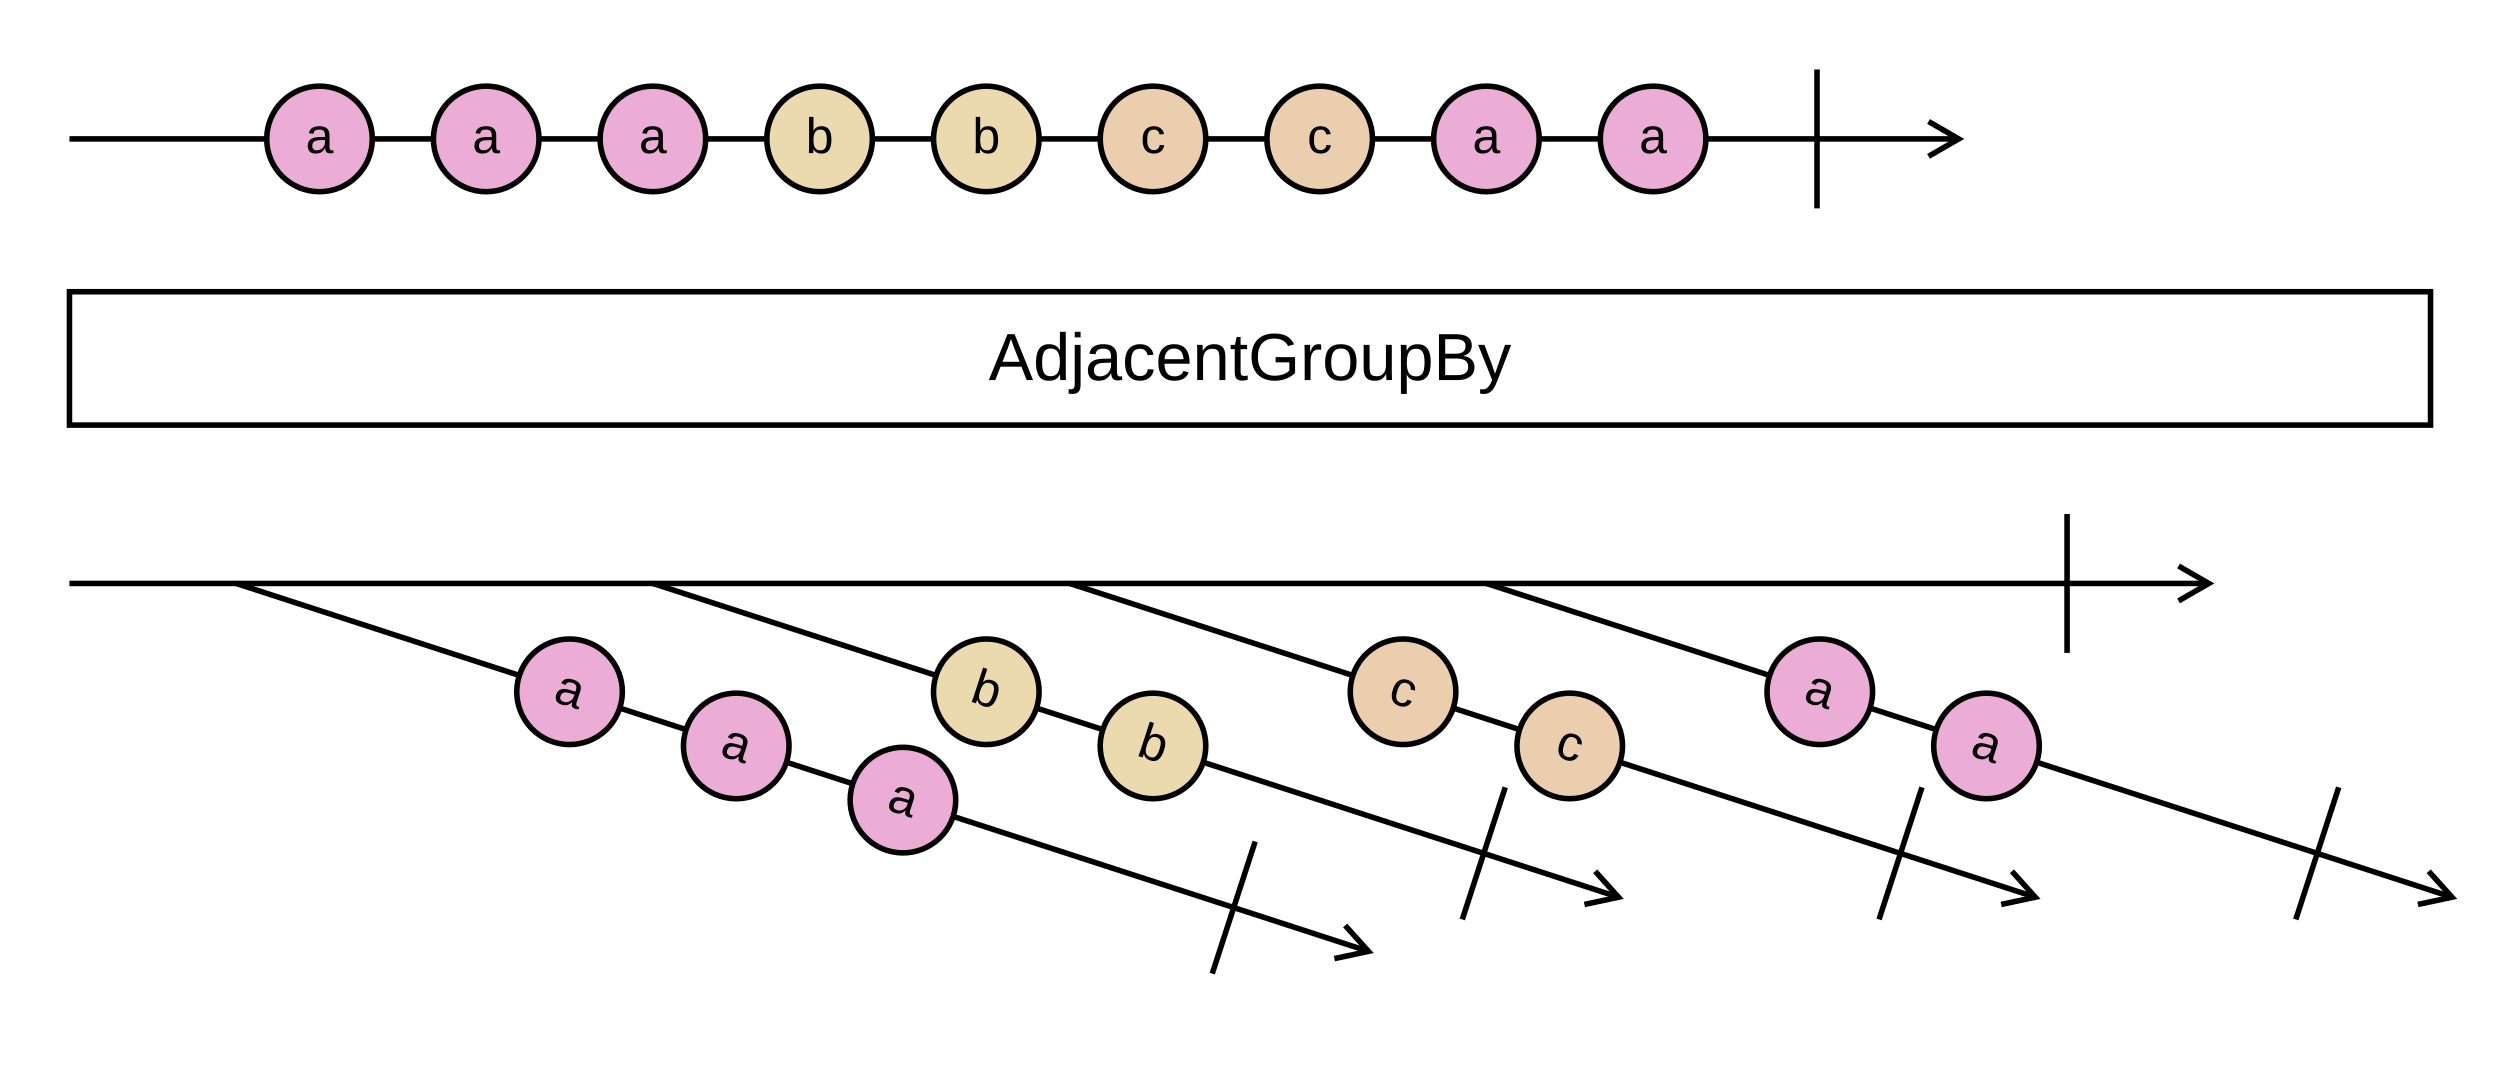
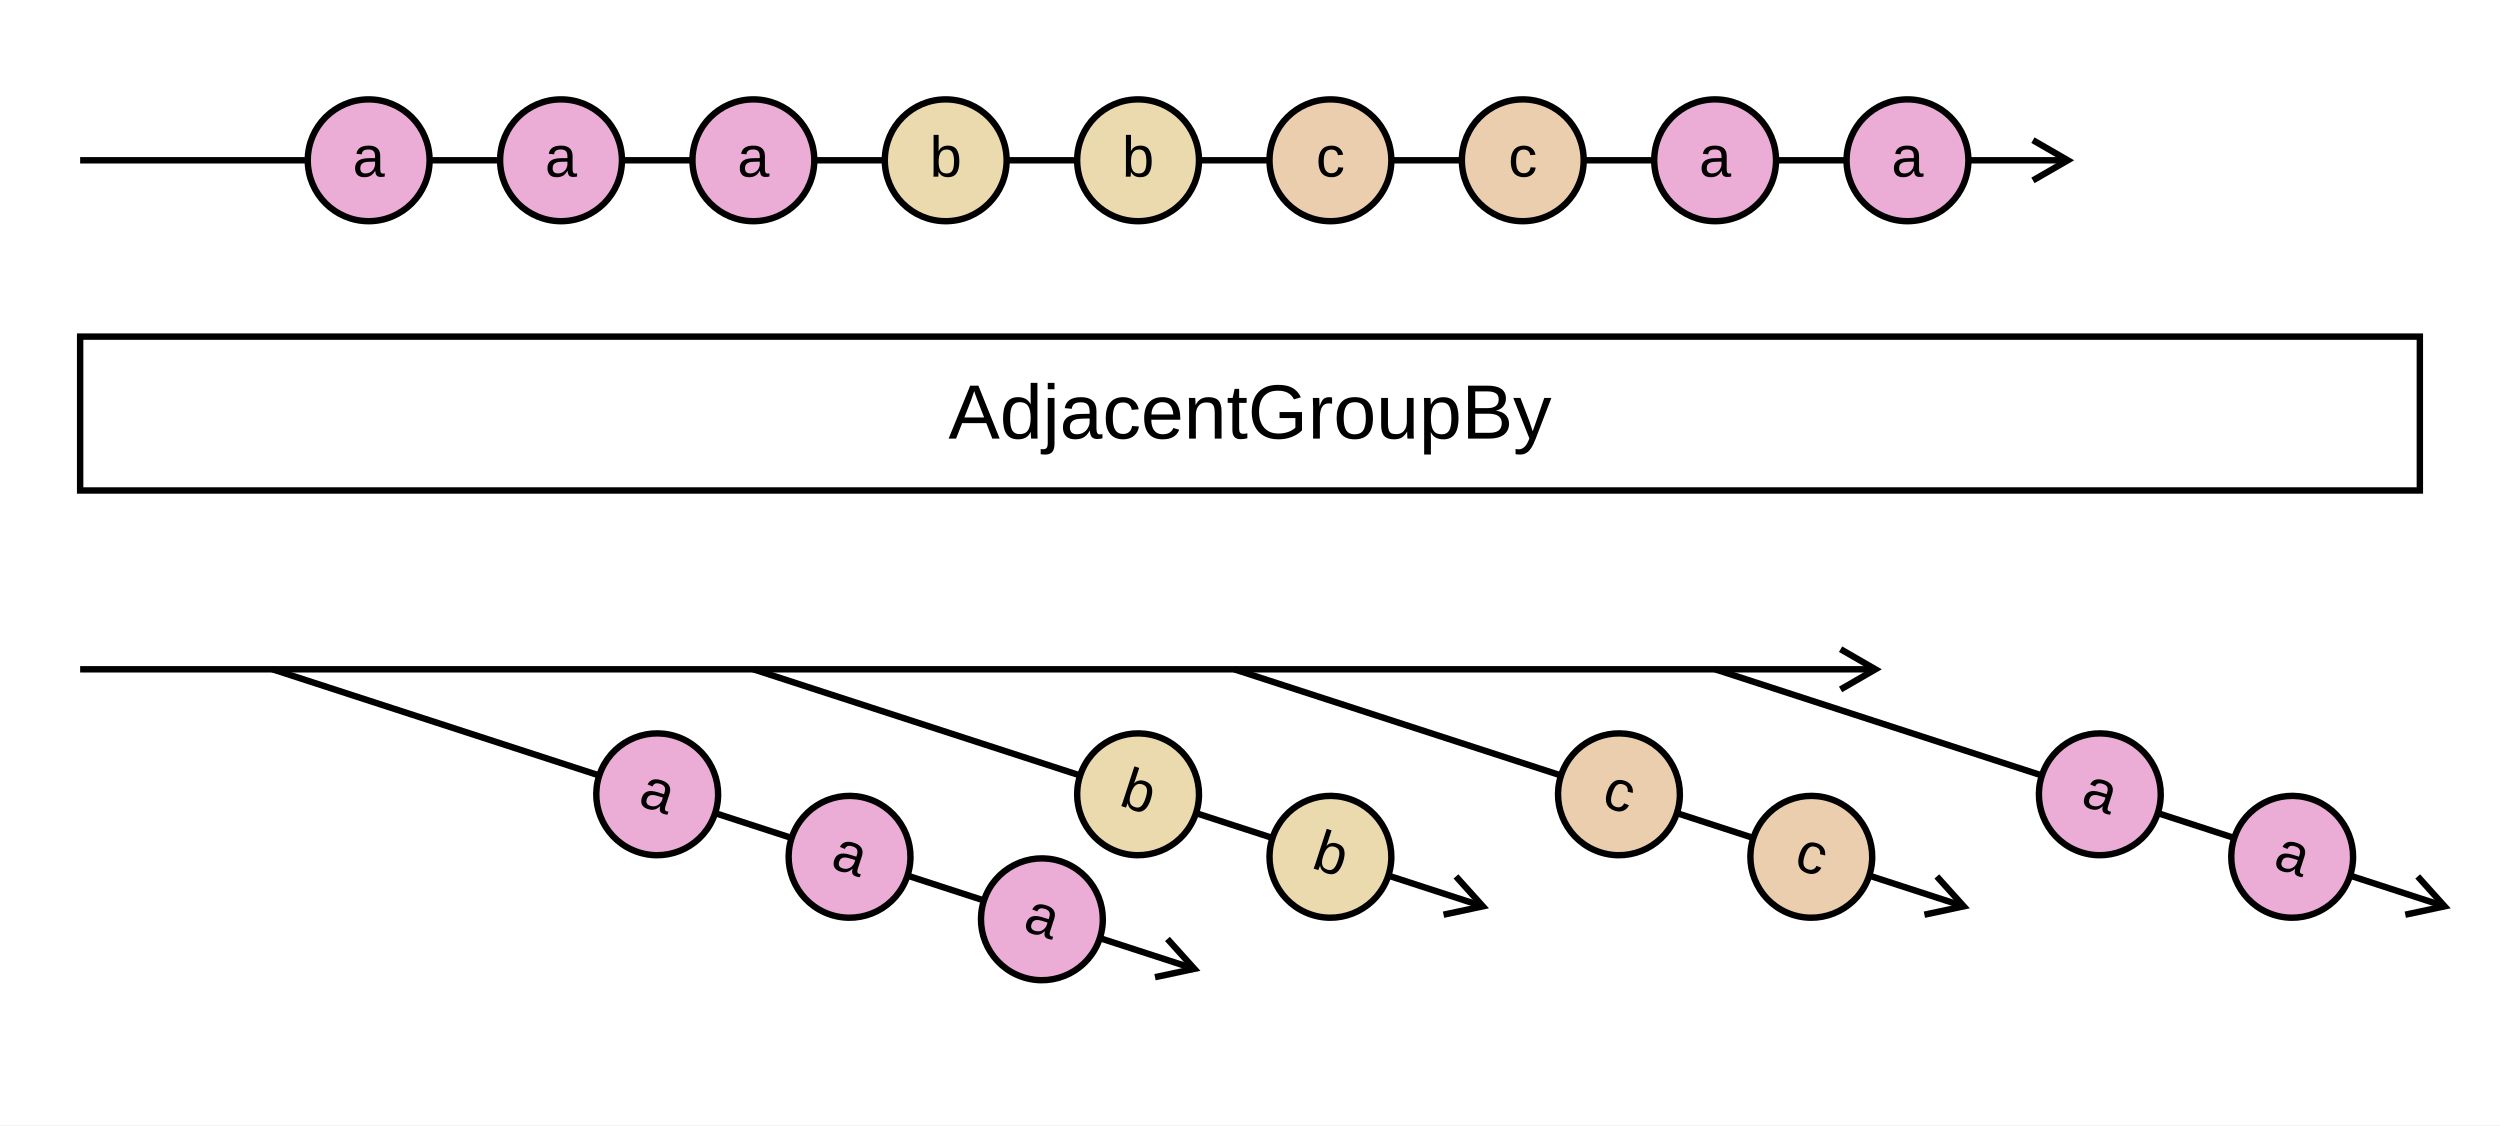
- <svg xmlns="http://www.w3.org/2000/svg" viewBox="0 0 899.827 391.198" width="899.827" height="391.198">
-   <rect x="0" y="0" width="899.827" height="391.198" fill="white" />
+ <svg xmlns="http://www.w3.org/2000/svg" viewBox="0 0 779.827 350.984" width="779.827" height="350.984">
+   <rect x="0" y="0" width="779.827" height="350.984" fill="white" />
  <g transform="translate(25 25)">
    <g>
      <g>
-         <line x1="0" y1="25" x2="680" y2="25" stroke="black" stroke-width="2" />
-         <polyline points="670,19.226 680,25 670,30.774" fill="none" stroke="black" stroke-width="2" stroke-linecap="square" />
-       </g>
-       <g transform="translate(629 0)">
-         <line x1="0" y1="0" x2="0" y2="50" stroke="black" stroke-width="2" />
+         <line x1="0" y1="25" x2="620" y2="25" stroke="black" stroke-width="2" />
+         <polyline points="610,19.226 620,25 610,30.774" fill="none" stroke="black" stroke-width="2" stroke-linecap="square" />
      </g>
      <g transform="translate(550 0)">
        <ellipse cx="20" cy="25" rx="19" ry="19" fill="hsl(321, 60%, 80%)" stroke="black" stroke-width="2" />
        <text x="0" y="0" fill="black" font-family="Arial, Helvetica, sans-serif" font-size="18px" font-weight="normal" font-style="normal" dominant-baseline="middle" text-anchor="middle" transform="translate(20 25)">a</text>
      </g>
      <g transform="translate(490 0)">
        <ellipse cx="20" cy="25" rx="19" ry="19" fill="hsl(321, 60%, 80%)" stroke="black" stroke-width="2" />
        <text x="0" y="0" fill="black" font-family="Arial, Helvetica, sans-serif" font-size="18px" font-weight="normal" font-style="normal" dominant-baseline="middle" text-anchor="middle" transform="translate(20 25)">a</text>
      </g>
      <g transform="translate(430 0)">
        <ellipse cx="20" cy="25" rx="19" ry="19" fill="hsl(32, 60%, 80%)" stroke="black" stroke-width="2" />
        <text x="0" y="0" fill="black" font-family="Arial, Helvetica, sans-serif" font-size="18px" font-weight="normal" font-style="normal" dominant-baseline="middle" text-anchor="middle" transform="translate(20 25)">c</text>
      </g>
      <g transform="translate(370 0)">
        <ellipse cx="20" cy="25" rx="19" ry="19" fill="hsl(32, 60%, 80%)" stroke="black" stroke-width="2" />
        <text x="0" y="0" fill="black" font-family="Arial, Helvetica, sans-serif" font-size="18px" font-weight="normal" font-style="normal" dominant-baseline="middle" text-anchor="middle" transform="translate(20 25)">c</text>
      </g>
      <g transform="translate(310 0)">
        <ellipse cx="20" cy="25" rx="19" ry="19" fill="hsl(44, 60%, 80%)" stroke="black" stroke-width="2" />
        <text x="0" y="0" fill="black" font-family="Arial, Helvetica, sans-serif" font-size="18px" font-weight="normal" font-style="normal" dominant-baseline="middle" text-anchor="middle" transform="translate(20 25)">b</text>
      </g>
      <g transform="translate(250 0)">
        <ellipse cx="20" cy="25" rx="19" ry="19" fill="hsl(44, 60%, 80%)" stroke="black" stroke-width="2" />
        <text x="0" y="0" fill="black" font-family="Arial, Helvetica, sans-serif" font-size="18px" font-weight="normal" font-style="normal" dominant-baseline="middle" text-anchor="middle" transform="translate(20 25)">b</text>
      </g>
      <g transform="translate(190 0)">
        <ellipse cx="20" cy="25" rx="19" ry="19" fill="hsl(321, 60%, 80%)" stroke="black" stroke-width="2" />
        <text x="0" y="0" fill="black" font-family="Arial, Helvetica, sans-serif" font-size="18px" font-weight="normal" font-style="normal" dominant-baseline="middle" text-anchor="middle" transform="translate(20 25)">a</text>
      </g>
      <g transform="translate(130 0)">
        <ellipse cx="20" cy="25" rx="19" ry="19" fill="hsl(321, 60%, 80%)" stroke="black" stroke-width="2" />
        <text x="0" y="0" fill="black" font-family="Arial, Helvetica, sans-serif" font-size="18px" font-weight="normal" font-style="normal" dominant-baseline="middle" text-anchor="middle" transform="translate(20 25)">a</text>
      </g>
      <g transform="translate(70 0)">
        <ellipse cx="20" cy="25" rx="19" ry="19" fill="hsl(321, 60%, 80%)" stroke="black" stroke-width="2" />
        <text x="0" y="0" fill="black" font-family="Arial, Helvetica, sans-serif" font-size="18px" font-weight="normal" font-style="normal" dominant-baseline="middle" text-anchor="middle" transform="translate(20 25)">a</text>
      </g>
    </g>
    <g transform="translate(0 70)">
-       <rect x="0" y="10" width="849.827" height="48" fill="white" stroke="black" stroke-width="2" rx="0" />
-       <text x="424.914" y="35" fill="black" font-family="Arial, Helvetica, sans-serif" font-size="24px" font-weight="normal" font-style="normal" dominant-baseline="middle" text-anchor="middle" width="849.827">AdjacentGroupBy</text>
+       <rect x="0" y="10" width="729.827" height="48" fill="white" stroke="black" stroke-width="2" rx="0" />
+       <text x="364.914" y="35" fill="black" font-family="Arial, Helvetica, sans-serif" font-size="24px" font-weight="normal" font-style="normal" dominant-baseline="middle" text-anchor="middle" width="729.827">AdjacentGroupBy</text>
    </g>
-     <g transform="translate(0 160)">
+     <g transform="translate(0 158.7764)">
      <g>
-         <line x1="0" y1="25" x2="770" y2="25" stroke="black" stroke-width="2" />
-         <polyline points="760,19.226 770,25 760,30.774" fill="none" stroke="black" stroke-width="2" stroke-linecap="square" />
-       </g>
-       <g transform="translate(719 0)">
-         <line x1="0" y1="0" x2="0" y2="50" stroke="black" stroke-width="2" />
+         <line x1="0" y1="25" x2="560" y2="25" stroke="black" stroke-width="2" />
+         <polyline points="550,19.226 560,25 550,30.774" fill="none" stroke="black" stroke-width="2" stroke-linecap="square" />
      </g>
      <g transform="rotate(18 510 25) translate(510 0)">
        <g>
-           <line x1="0" y1="25" x2="365.439" y2="25" stroke="black" stroke-width="2" />
-           <polyline points="355.439,19.226 365.439,25 355.439,30.774" fill="none" stroke="black" stroke-width="2" stroke-linecap="square" />
-         </g>
-         <g transform="translate(314.4387 0)">
-           <line x1="0" y1="0" x2="0" y2="50" stroke="black" stroke-width="2" />
+           <line x1="0" y1="25" x2="239.263" y2="25" stroke="black" stroke-width="2" />
+           <polyline points="229.263,19.226 239.263,25 229.263,30.774" fill="none" stroke="black" stroke-width="2" stroke-linecap="square" />
        </g>
        <g transform="translate(169.2632 0)">
          <ellipse cx="20" cy="25" rx="19" ry="19" fill="hsl(321, 60%, 80%)" stroke="black" stroke-width="2" />
          <text x="0" y="0" fill="black" font-family="Arial, Helvetica, sans-serif" font-size="18px" font-weight="normal" font-style="normal" dominant-baseline="middle" text-anchor="middle" transform="translate(20 25)">a</text>
        </g>
        <g transform="translate(106.1755 0)">
          <ellipse cx="20" cy="25" rx="19" ry="19" fill="hsl(321, 60%, 80%)" stroke="black" stroke-width="2" />
          <text x="0" y="0" fill="black" font-family="Arial, Helvetica, sans-serif" font-size="18px" font-weight="normal" font-style="normal" dominant-baseline="middle" text-anchor="middle" transform="translate(20 25)">a</text>
        </g>
      </g>
      <g transform="rotate(18 360 25) translate(360 0)">
        <g>
-           <line x1="0" y1="25" x2="365.439" y2="25" stroke="black" stroke-width="2" />
-           <polyline points="355.439,19.226 365.439,25 355.439,30.774" fill="none" stroke="black" stroke-width="2" stroke-linecap="square" />
-         </g>
-         <g transform="translate(314.4387 0)">
-           <line x1="0" y1="0" x2="0" y2="50" stroke="black" stroke-width="2" />
+           <line x1="0" y1="25" x2="239.263" y2="25" stroke="black" stroke-width="2" />
+           <polyline points="229.263,19.226 239.263,25 229.263,30.774" fill="none" stroke="black" stroke-width="2" stroke-linecap="square" />
        </g>
        <g transform="translate(169.2632 0)">
          <ellipse cx="20" cy="25" rx="19" ry="19" fill="hsl(32, 60%, 80%)" stroke="black" stroke-width="2" />
          <text x="0" y="0" fill="black" font-family="Arial, Helvetica, sans-serif" font-size="18px" font-weight="normal" font-style="normal" dominant-baseline="middle" text-anchor="middle" transform="translate(20 25)">c</text>
        </g>
        <g transform="translate(106.1755 0)">
          <ellipse cx="20" cy="25" rx="19" ry="19" fill="hsl(32, 60%, 80%)" stroke="black" stroke-width="2" />
          <text x="0" y="0" fill="black" font-family="Arial, Helvetica, sans-serif" font-size="18px" font-weight="normal" font-style="normal" dominant-baseline="middle" text-anchor="middle" transform="translate(20 25)">c</text>
        </g>
      </g>
      <g transform="rotate(18 210 25) translate(210 0)">
        <g>
-           <line x1="0" y1="25" x2="365.439" y2="25" stroke="black" stroke-width="2" />
-           <polyline points="355.439,19.226 365.439,25 355.439,30.774" fill="none" stroke="black" stroke-width="2" stroke-linecap="square" />
-         </g>
-         <g transform="translate(314.4387 0)">
-           <line x1="0" y1="0" x2="0" y2="50" stroke="black" stroke-width="2" />
+           <line x1="0" y1="25" x2="239.263" y2="25" stroke="black" stroke-width="2" />
+           <polyline points="229.263,19.226 239.263,25 229.263,30.774" fill="none" stroke="black" stroke-width="2" stroke-linecap="square" />
        </g>
        <g transform="translate(169.2632 0)">
          <ellipse cx="20" cy="25" rx="19" ry="19" fill="hsl(44, 60%, 80%)" stroke="black" stroke-width="2" />
          <text x="0" y="0" fill="black" font-family="Arial, Helvetica, sans-serif" font-size="18px" font-weight="normal" font-style="normal" dominant-baseline="middle" text-anchor="middle" transform="translate(20 25)">b</text>
        </g>
        <g transform="translate(106.1755 0)">
          <ellipse cx="20" cy="25" rx="19" ry="19" fill="hsl(44, 60%, 80%)" stroke="black" stroke-width="2" />
          <text x="0" y="0" fill="black" font-family="Arial, Helvetica, sans-serif" font-size="18px" font-weight="normal" font-style="normal" dominant-baseline="middle" text-anchor="middle" transform="translate(20 25)">b</text>
        </g>
      </g>
      <g transform="rotate(18 60 25) translate(60 0)">
        <g>
-           <line x1="0" y1="25" x2="428.526" y2="25" stroke="black" stroke-width="2" />
-           <polyline points="418.526,19.226 428.526,25 418.526,30.774" fill="none" stroke="black" stroke-width="2" stroke-linecap="square" />
-         </g>
-         <g transform="translate(377.5264 0)">
-           <line x1="0" y1="0" x2="0" y2="50" stroke="black" stroke-width="2" />
+           <line x1="0" y1="25" x2="302.351" y2="25" stroke="black" stroke-width="2" />
+           <polyline points="292.351,19.226 302.351,25 292.351,30.774" fill="none" stroke="black" stroke-width="2" stroke-linecap="square" />
        </g>
        <g transform="translate(232.3509 0)">
          <ellipse cx="20" cy="25" rx="19" ry="19" fill="hsl(321, 60%, 80%)" stroke="black" stroke-width="2" />
          <text x="0" y="0" fill="black" font-family="Arial, Helvetica, sans-serif" font-size="18px" font-weight="normal" font-style="normal" dominant-baseline="middle" text-anchor="middle" transform="translate(20 25)">a</text>
        </g>
        <g transform="translate(169.2632 0)">
          <ellipse cx="20" cy="25" rx="19" ry="19" fill="hsl(321, 60%, 80%)" stroke="black" stroke-width="2" />
          <text x="0" y="0" fill="black" font-family="Arial, Helvetica, sans-serif" font-size="18px" font-weight="normal" font-style="normal" dominant-baseline="middle" text-anchor="middle" transform="translate(20 25)">a</text>
        </g>
        <g transform="translate(106.1755 0)">
          <ellipse cx="20" cy="25" rx="19" ry="19" fill="hsl(321, 60%, 80%)" stroke="black" stroke-width="2" />
          <text x="0" y="0" fill="black" font-family="Arial, Helvetica, sans-serif" font-size="18px" font-weight="normal" font-style="normal" dominant-baseline="middle" text-anchor="middle" transform="translate(20 25)">a</text>
        </g>
      </g>
    </g>
  </g>
</svg>
